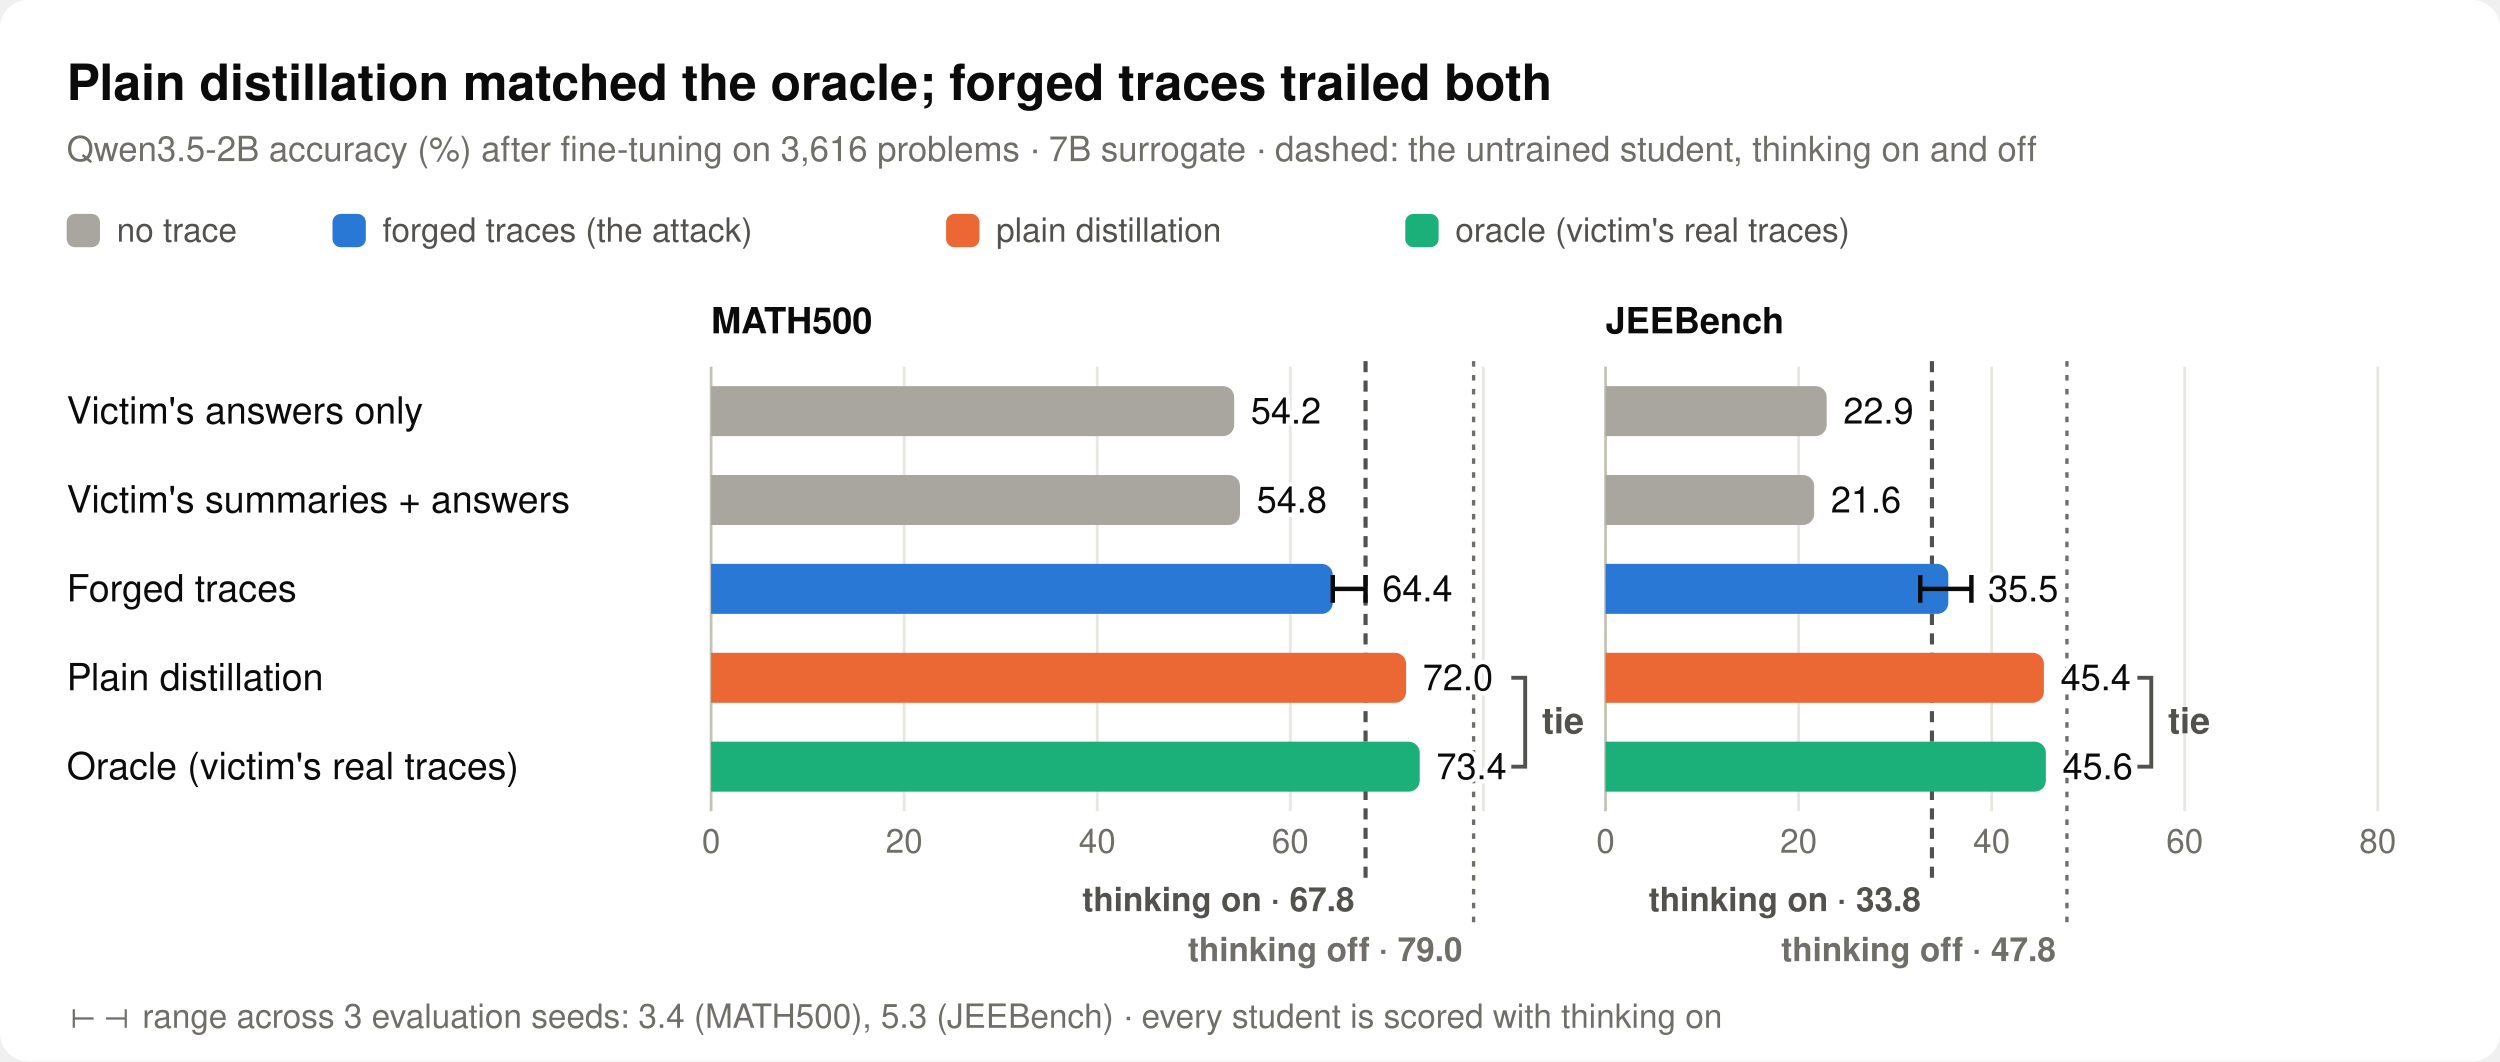
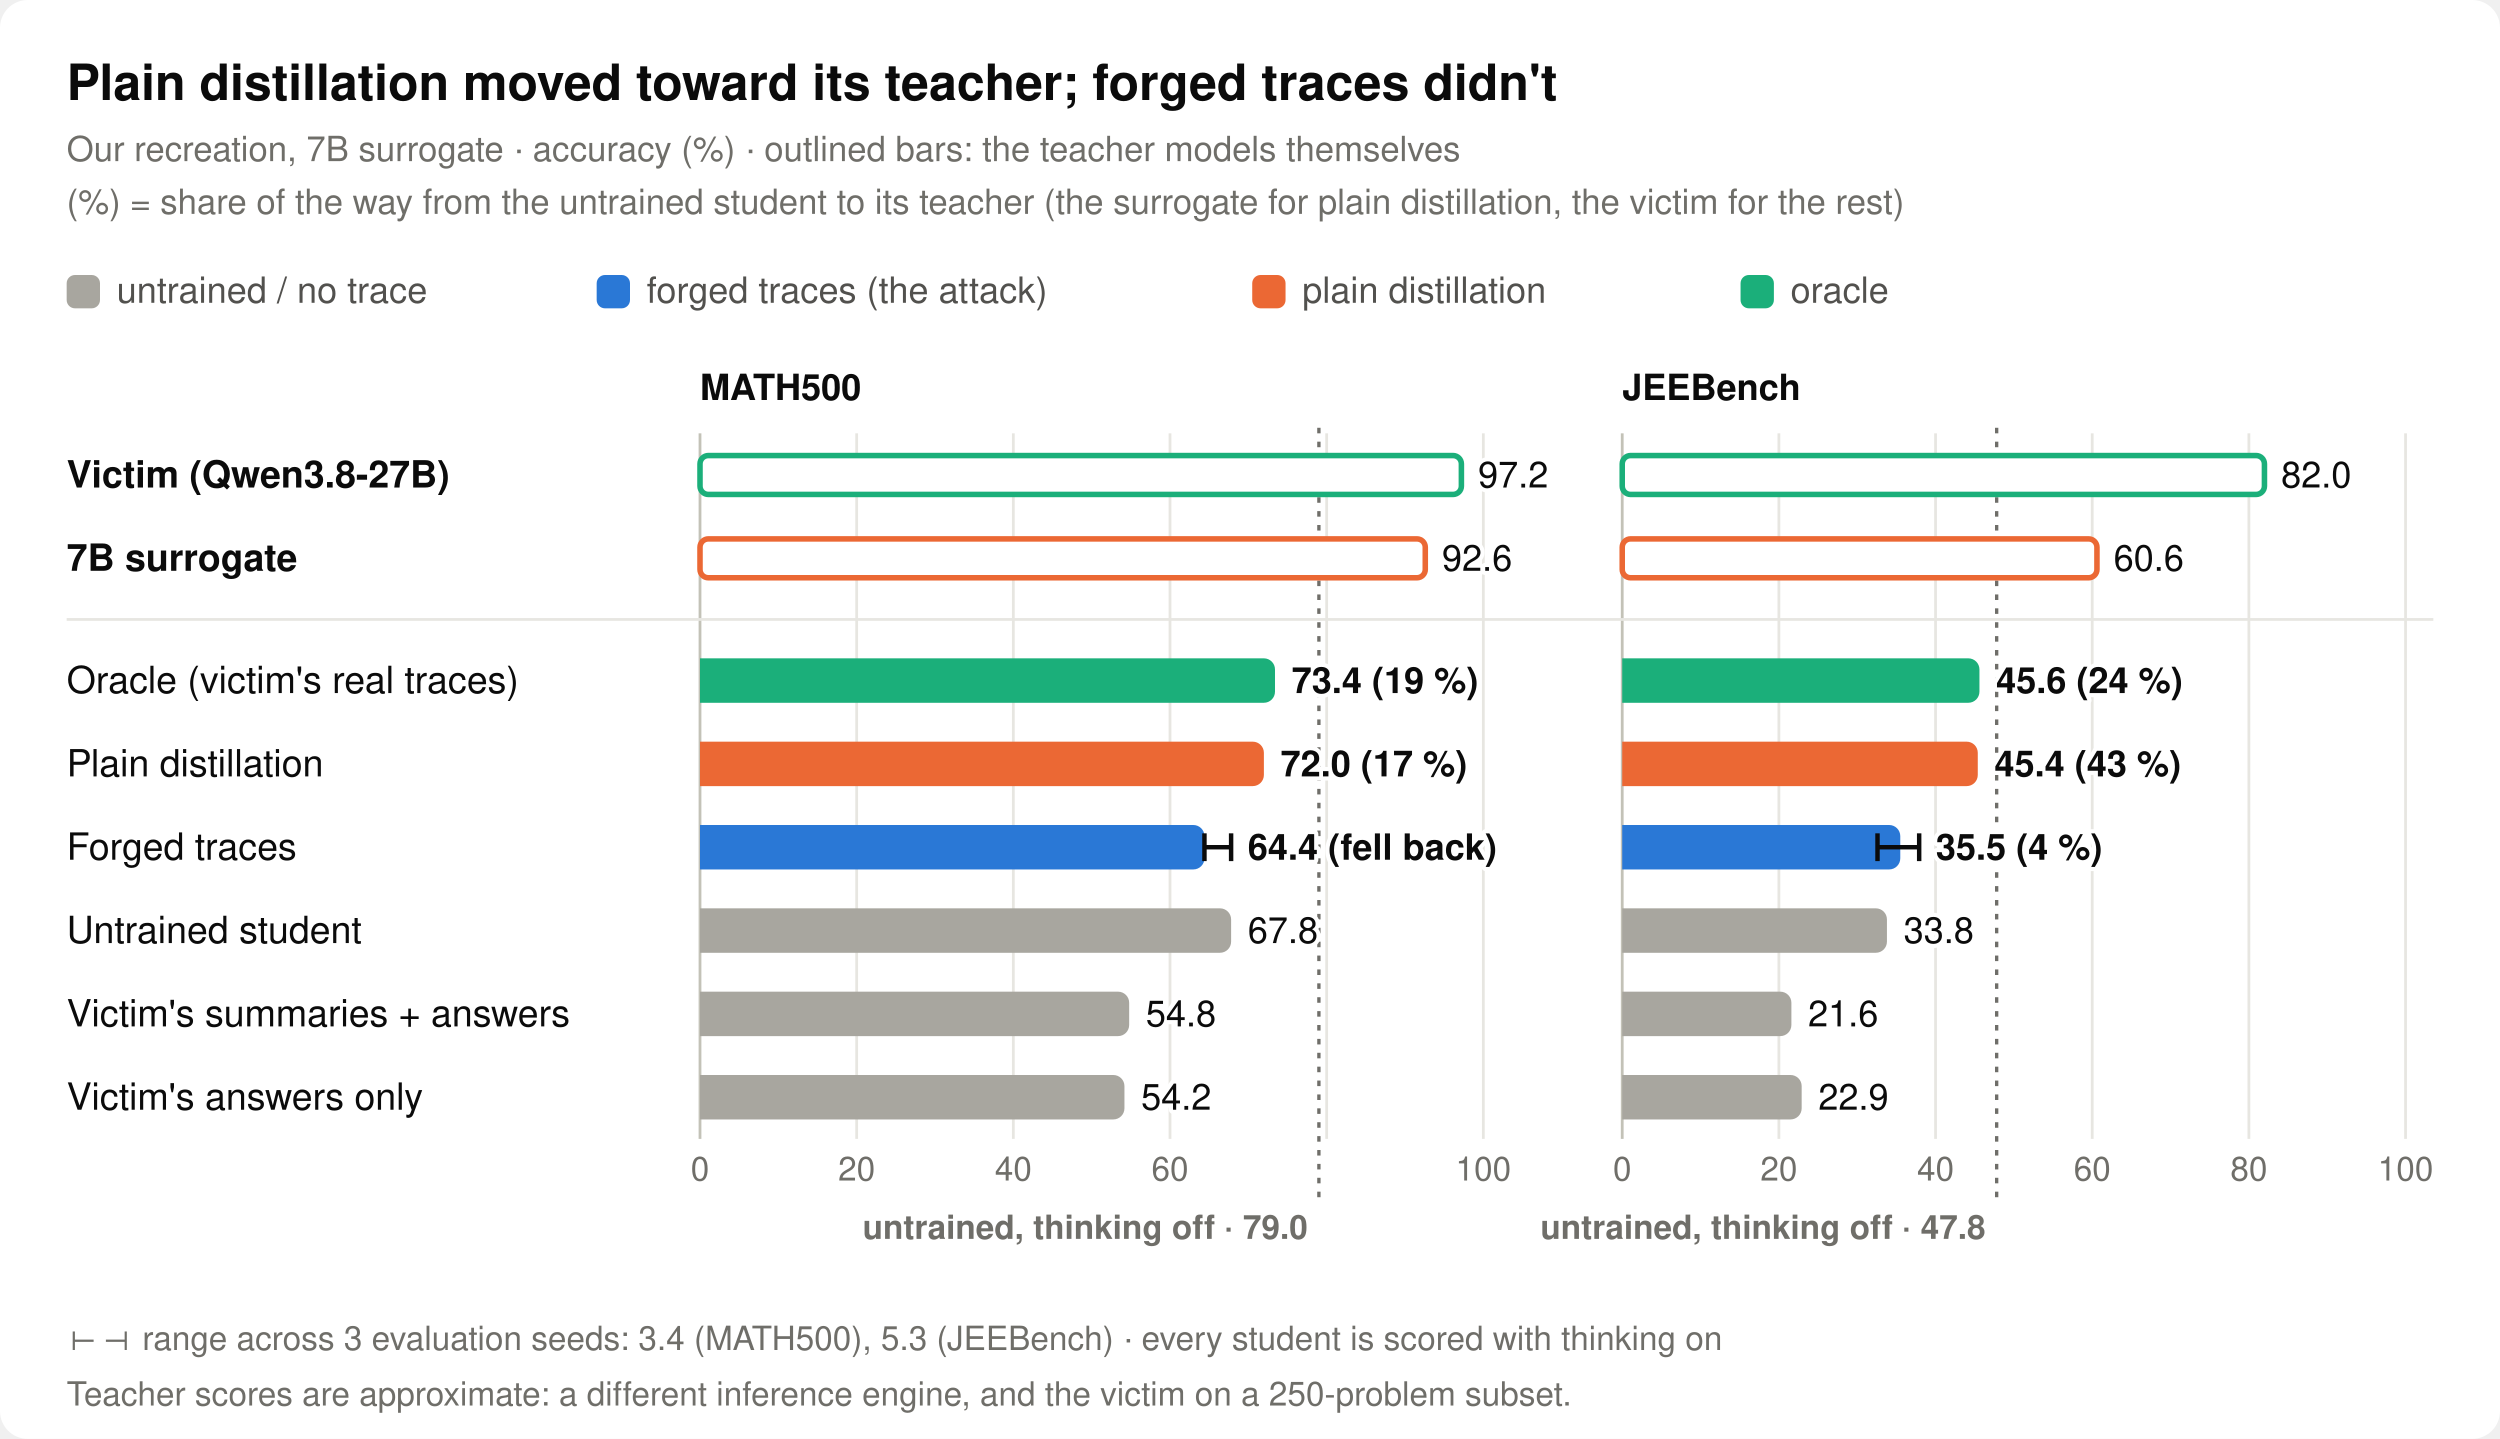
- <svg xmlns="http://www.w3.org/2000/svg" width="900" height="382" viewBox="0 0 900 382" role="img" aria-label="Student accuracy by training condition">
-   <rect x="0.0" y="0.0" width="900.0" height="382.0" rx="10" fill="#ffffff" />
-   <text x="24.0" y="36.0" font-family="system-ui, -apple-system, &quot;Segoe UI&quot;, Helvetica, Arial, sans-serif" font-size="18" fill="#0b0b0b" text-anchor="start" font-weight="700" style="">Plain distillation matched the oracle; forged traces trailed both</text>
-   <text x="24.0" y="58.0" font-family="system-ui, -apple-system, &quot;Segoe UI&quot;, Helvetica, Arial, sans-serif" font-size="12.5" fill="#6f6e69" text-anchor="start" font-weight="normal" style="">Qwen3.5-2B accuracy (%) after fine-tuning on 3,616 problems · 7B surrogate · dashed: the untrained student, thinking on and off</text>
-   <rect x="24.0" y="77.0" width="12.0" height="12.0" rx="3" fill="#a8a69f" />
-   <text x="42.0" y="87.0" font-family="system-ui, -apple-system, &quot;Segoe UI&quot;, Helvetica, Arial, sans-serif" font-size="12" fill="#52514e" text-anchor="start" font-weight="normal" style="">no trace</text>
-   <rect x="119.7" y="77.0" width="12.0" height="12.0" rx="3" fill="#2a78d6" />
-   <text x="137.7" y="87.0" font-family="system-ui, -apple-system, &quot;Segoe UI&quot;, Helvetica, Arial, sans-serif" font-size="12" fill="#52514e" text-anchor="start" font-weight="normal" style="">forged traces (the attack)</text>
-   <rect x="340.6" y="77.0" width="12.0" height="12.0" rx="3" fill="#eb6834" />
-   <text x="358.6" y="87.0" font-family="system-ui, -apple-system, &quot;Segoe UI&quot;, Helvetica, Arial, sans-serif" font-size="12" fill="#52514e" text-anchor="start" font-weight="normal" style="">plain distillation</text>
-   <rect x="505.9" y="77.0" width="12.0" height="12.0" rx="3" fill="#1baf7a" />
-   <text x="523.9" y="87.0" font-family="system-ui, -apple-system, &quot;Segoe UI&quot;, Helvetica, Arial, sans-serif" font-size="12" fill="#52514e" text-anchor="start" font-weight="normal" style="">oracle (victim's real traces)</text>
-   <text x="256.0" y="120.0" font-family="system-ui, -apple-system, &quot;Segoe UI&quot;, Helvetica, Arial, sans-serif" font-size="13" fill="#0b0b0b" text-anchor="start" font-weight="700" style="">MATH500</text>
-   <line x1="256.0" y1="132.0" x2="256.0" y2="292.0" stroke="#c3c2b7" stroke-width="1.0" />
-   <text x="256.0" y="307.0" font-family="system-ui, -apple-system, &quot;Segoe UI&quot;, Helvetica, Arial, sans-serif" font-size="12" fill="#6f6e69" text-anchor="middle" font-weight="normal" style="font-variant-numeric: tabular-nums;">0</text>
-   <line x1="325.5" y1="132.0" x2="325.5" y2="292.0" stroke="#e7e6e1" stroke-width="1.0" />
-   <text x="325.5" y="307.0" font-family="system-ui, -apple-system, &quot;Segoe UI&quot;, Helvetica, Arial, sans-serif" font-size="12" fill="#6f6e69" text-anchor="middle" font-weight="normal" style="font-variant-numeric: tabular-nums;">20</text>
-   <line x1="395.0" y1="132.0" x2="395.0" y2="292.0" stroke="#e7e6e1" stroke-width="1.0" />
-   <text x="395.0" y="307.0" font-family="system-ui, -apple-system, &quot;Segoe UI&quot;, Helvetica, Arial, sans-serif" font-size="12" fill="#6f6e69" text-anchor="middle" font-weight="normal" style="font-variant-numeric: tabular-nums;">40</text>
-   <line x1="464.5" y1="132.0" x2="464.5" y2="292.0" stroke="#e7e6e1" stroke-width="1.0" />
-   <text x="464.5" y="307.0" font-family="system-ui, -apple-system, &quot;Segoe UI&quot;, Helvetica, Arial, sans-serif" font-size="12" fill="#6f6e69" text-anchor="middle" font-weight="normal" style="font-variant-numeric: tabular-nums;">60</text>
-   <line x1="534.0" y1="132.0" x2="534.0" y2="292.0" stroke="#e7e6e1" stroke-width="1.0" />
-   <line x1="491.6" y1="130.0" x2="491.6" y2="316.0" stroke="#52514e" stroke-width="1.5" stroke-dasharray="4 3" />
-   <text x="487.6" y="328.0" font-family="system-ui, -apple-system, &quot;Segoe UI&quot;, Helvetica, Arial, sans-serif" font-size="12" fill="#52514e" text-anchor="end" font-weight="600" style="" paint-order="stroke" stroke="#ffffff" stroke-width="3" stroke-linejoin="round">thinking on · 67.8</text>
-   <line x1="530.5" y1="130.0" x2="530.5" y2="332.0" stroke="#6f6e69" stroke-width="1.2" stroke-dasharray="2 3" />
-   <text x="526.5" y="346.0" font-family="system-ui, -apple-system, &quot;Segoe UI&quot;, Helvetica, Arial, sans-serif" font-size="12" fill="#6f6e69" text-anchor="end" font-weight="600" style="" paint-order="stroke" stroke="#ffffff" stroke-width="3" stroke-linejoin="round">thinking off · 79.0</text>
-   <path d="M256.0,139.0 H440.3 a4,4 0 0 1 4,4 V153.0 a4,4 0 0 1 -4,4 H256.0 Z" fill="#a8a69f" />
-   <path d="M256.0,171.0 H442.4 a4,4 0 0 1 4,4 V185.0 a4,4 0 0 1 -4,4 H256.0 Z" fill="#a8a69f" />
-   <path d="M256.0,203.0 H475.8 a4,4 0 0 1 4,4 V217.0 a4,4 0 0 1 -4,4 H256.0 Z" fill="#2a78d6" />
-   <path d="M256.0,235.0 H502.2 a4,4 0 0 1 4,4 V249.0 a4,4 0 0 1 -4,4 H256.0 Z" fill="#eb6834" />
-   <path d="M256.0,267.0 H507.1 a4,4 0 0 1 4,4 V281.0 a4,4 0 0 1 -4,4 H256.0 Z" fill="#1baf7a" />
-   <path d="M544.065,244.0 H549.065 V276.0 H544.065" fill="none" stroke="#52514e" stroke-width="1.4" />
-   <text x="555.1" y="264.0" font-family="system-ui, -apple-system, &quot;Segoe UI&quot;, Helvetica, Arial, sans-serif" font-size="13" fill="#52514e" text-anchor="start" font-weight="700" style="">tie</text>
-   <text x="450.3" y="152.5" font-family="system-ui, -apple-system, &quot;Segoe UI&quot;, Helvetica, Arial, sans-serif" font-size="13" fill="#0b0b0b" text-anchor="start" font-weight="normal" style="font-variant-numeric: tabular-nums;" paint-order="stroke" stroke="#ffffff" stroke-width="3" stroke-linejoin="round">54.2</text>
-   <text x="452.4" y="184.5" font-family="system-ui, -apple-system, &quot;Segoe UI&quot;, Helvetica, Arial, sans-serif" font-size="13" fill="#0b0b0b" text-anchor="start" font-weight="normal" style="font-variant-numeric: tabular-nums;" paint-order="stroke" stroke="#ffffff" stroke-width="3" stroke-linejoin="round">54.8</text>
-   <line x1="479.8" y1="212.0" x2="491.6" y2="212.0" stroke="#0b0b0b" stroke-width="1.6" />
-   <line x1="479.8" y1="207.0" x2="479.8" y2="217.0" stroke="#0b0b0b" stroke-width="1.6" />
-   <line x1="491.6" y1="207.0" x2="491.6" y2="217.0" stroke="#0b0b0b" stroke-width="1.6" />
-   <text x="497.6" y="216.5" font-family="system-ui, -apple-system, &quot;Segoe UI&quot;, Helvetica, Arial, sans-serif" font-size="13" fill="#0b0b0b" text-anchor="start" font-weight="normal" style="font-variant-numeric: tabular-nums;" paint-order="stroke" stroke="#ffffff" stroke-width="3" stroke-linejoin="round">64.4</text>
-   <text x="512.2" y="248.5" font-family="system-ui, -apple-system, &quot;Segoe UI&quot;, Helvetica, Arial, sans-serif" font-size="13" fill="#0b0b0b" text-anchor="start" font-weight="normal" style="font-variant-numeric: tabular-nums;" paint-order="stroke" stroke="#ffffff" stroke-width="3" stroke-linejoin="round">72.0</text>
-   <text x="517.1" y="280.5" font-family="system-ui, -apple-system, &quot;Segoe UI&quot;, Helvetica, Arial, sans-serif" font-size="13" fill="#0b0b0b" text-anchor="start" font-weight="normal" style="font-variant-numeric: tabular-nums;" paint-order="stroke" stroke="#ffffff" stroke-width="3" stroke-linejoin="round">73.4</text>
-   <text x="578.0" y="120.0" font-family="system-ui, -apple-system, &quot;Segoe UI&quot;, Helvetica, Arial, sans-serif" font-size="13" fill="#0b0b0b" text-anchor="start" font-weight="700" style="">JEEBench</text>
-   <line x1="578.0" y1="132.0" x2="578.0" y2="292.0" stroke="#c3c2b7" stroke-width="1.0" />
-   <text x="578.0" y="307.0" font-family="system-ui, -apple-system, &quot;Segoe UI&quot;, Helvetica, Arial, sans-serif" font-size="12" fill="#6f6e69" text-anchor="middle" font-weight="normal" style="font-variant-numeric: tabular-nums;">0</text>
-   <line x1="647.5" y1="132.0" x2="647.5" y2="292.0" stroke="#e7e6e1" stroke-width="1.0" />
-   <text x="647.5" y="307.0" font-family="system-ui, -apple-system, &quot;Segoe UI&quot;, Helvetica, Arial, sans-serif" font-size="12" fill="#6f6e69" text-anchor="middle" font-weight="normal" style="font-variant-numeric: tabular-nums;">20</text>
-   <line x1="717.0" y1="132.0" x2="717.0" y2="292.0" stroke="#e7e6e1" stroke-width="1.0" />
-   <text x="717.0" y="307.0" font-family="system-ui, -apple-system, &quot;Segoe UI&quot;, Helvetica, Arial, sans-serif" font-size="12" fill="#6f6e69" text-anchor="middle" font-weight="normal" style="font-variant-numeric: tabular-nums;">40</text>
-   <line x1="786.5" y1="132.0" x2="786.5" y2="292.0" stroke="#e7e6e1" stroke-width="1.0" />
-   <text x="786.5" y="307.0" font-family="system-ui, -apple-system, &quot;Segoe UI&quot;, Helvetica, Arial, sans-serif" font-size="12" fill="#6f6e69" text-anchor="middle" font-weight="normal" style="font-variant-numeric: tabular-nums;">60</text>
-   <line x1="856.0" y1="132.0" x2="856.0" y2="292.0" stroke="#e7e6e1" stroke-width="1.0" />
-   <text x="856.0" y="307.0" font-family="system-ui, -apple-system, &quot;Segoe UI&quot;, Helvetica, Arial, sans-serif" font-size="12" fill="#6f6e69" text-anchor="middle" font-weight="normal" style="font-variant-numeric: tabular-nums;">80</text>
-   <line x1="695.5" y1="130.0" x2="695.5" y2="316.0" stroke="#52514e" stroke-width="1.5" stroke-dasharray="4 3" />
-   <text x="691.5" y="328.0" font-family="system-ui, -apple-system, &quot;Segoe UI&quot;, Helvetica, Arial, sans-serif" font-size="12" fill="#52514e" text-anchor="end" font-weight="600" style="" paint-order="stroke" stroke="#ffffff" stroke-width="3" stroke-linejoin="round">thinking on · 33.8</text>
-   <line x1="744.1" y1="130.0" x2="744.1" y2="332.0" stroke="#6f6e69" stroke-width="1.2" stroke-dasharray="2 3" />
-   <text x="740.1" y="346.0" font-family="system-ui, -apple-system, &quot;Segoe UI&quot;, Helvetica, Arial, sans-serif" font-size="12" fill="#6f6e69" text-anchor="end" font-weight="600" style="" paint-order="stroke" stroke="#ffffff" stroke-width="3" stroke-linejoin="round">thinking off · 47.8</text>
-   <path d="M578.0,139.0 H653.6 a4,4 0 0 1 4,4 V153.0 a4,4 0 0 1 -4,4 H578.0 Z" fill="#a8a69f" />
-   <path d="M578.0,171.0 H649.1 a4,4 0 0 1 4,4 V185.0 a4,4 0 0 1 -4,4 H578.0 Z" fill="#a8a69f" />
-   <path d="M578.0,203.0 H697.4 a4,4 0 0 1 4,4 V217.0 a4,4 0 0 1 -4,4 H578.0 Z" fill="#2a78d6" />
-   <path d="M578.0,235.0 H731.8 a4,4 0 0 1 4,4 V249.0 a4,4 0 0 1 -4,4 H578.0 Z" fill="#eb6834" />
-   <path d="M578.0,267.0 H732.5 a4,4 0 0 1 4,4 V281.0 a4,4 0 0 1 -4,4 H578.0 Z" fill="#1baf7a" />
-   <path d="M769.46,244.0 H774.46 V276.0 H769.46" fill="none" stroke="#52514e" stroke-width="1.4" />
-   <text x="780.5" y="264.0" font-family="system-ui, -apple-system, &quot;Segoe UI&quot;, Helvetica, Arial, sans-serif" font-size="13" fill="#52514e" text-anchor="start" font-weight="700" style="">tie</text>
-   <text x="663.6" y="152.5" font-family="system-ui, -apple-system, &quot;Segoe UI&quot;, Helvetica, Arial, sans-serif" font-size="13" fill="#0b0b0b" text-anchor="start" font-weight="normal" style="font-variant-numeric: tabular-nums;" paint-order="stroke" stroke="#ffffff" stroke-width="3" stroke-linejoin="round">22.9</text>
-   <text x="659.1" y="184.5" font-family="system-ui, -apple-system, &quot;Segoe UI&quot;, Helvetica, Arial, sans-serif" font-size="13" fill="#0b0b0b" text-anchor="start" font-weight="normal" style="font-variant-numeric: tabular-nums;" paint-order="stroke" stroke="#ffffff" stroke-width="3" stroke-linejoin="round">21.6</text>
-   <line x1="691.3" y1="212.0" x2="709.7" y2="212.0" stroke="#0b0b0b" stroke-width="1.6" />
-   <line x1="691.3" y1="207.0" x2="691.3" y2="217.0" stroke="#0b0b0b" stroke-width="1.6" />
-   <line x1="709.7" y1="207.0" x2="709.7" y2="217.0" stroke="#0b0b0b" stroke-width="1.6" />
-   <text x="715.7" y="216.5" font-family="system-ui, -apple-system, &quot;Segoe UI&quot;, Helvetica, Arial, sans-serif" font-size="13" fill="#0b0b0b" text-anchor="start" font-weight="normal" style="font-variant-numeric: tabular-nums;" paint-order="stroke" stroke="#ffffff" stroke-width="3" stroke-linejoin="round">35.5</text>
-   <text x="741.8" y="248.5" font-family="system-ui, -apple-system, &quot;Segoe UI&quot;, Helvetica, Arial, sans-serif" font-size="13" fill="#0b0b0b" text-anchor="start" font-weight="normal" style="font-variant-numeric: tabular-nums;" paint-order="stroke" stroke="#ffffff" stroke-width="3" stroke-linejoin="round">45.4</text>
-   <text x="742.5" y="280.5" font-family="system-ui, -apple-system, &quot;Segoe UI&quot;, Helvetica, Arial, sans-serif" font-size="13" fill="#0b0b0b" text-anchor="start" font-weight="normal" style="font-variant-numeric: tabular-nums;" paint-order="stroke" stroke="#ffffff" stroke-width="3" stroke-linejoin="round">45.6</text>
-   <text x="24.0" y="152.5" font-family="system-ui, -apple-system, &quot;Segoe UI&quot;, Helvetica, Arial, sans-serif" font-size="13.5" fill="#0b0b0b" text-anchor="start" font-weight="normal" style="">Victim's answers only</text>
-   <text x="24.0" y="184.5" font-family="system-ui, -apple-system, &quot;Segoe UI&quot;, Helvetica, Arial, sans-serif" font-size="13.5" fill="#0b0b0b" text-anchor="start" font-weight="normal" style="">Victim's summaries + answers</text>
-   <text x="24.0" y="216.5" font-family="system-ui, -apple-system, &quot;Segoe UI&quot;, Helvetica, Arial, sans-serif" font-size="13.5" fill="#0b0b0b" text-anchor="start" font-weight="normal" style="">Forged traces</text>
-   <text x="24.0" y="248.5" font-family="system-ui, -apple-system, &quot;Segoe UI&quot;, Helvetica, Arial, sans-serif" font-size="13.5" fill="#0b0b0b" text-anchor="start" font-weight="normal" style="">Plain distillation</text>
-   <text x="24.0" y="280.5" font-family="system-ui, -apple-system, &quot;Segoe UI&quot;, Helvetica, Arial, sans-serif" font-size="13.5" fill="#0b0b0b" text-anchor="start" font-weight="normal" style="">Oracle (victim's real traces)</text>
-   <text x="24.0" y="370.0" font-family="system-ui, -apple-system, &quot;Segoe UI&quot;, Helvetica, Arial, sans-serif" font-size="12" fill="#6f6e69" text-anchor="start" font-weight="normal" style="">⊢⊣ range across 3 evaluation seeds: 3.4 (MATH500), 5.3 (JEEBench) · every student is scored with thinking on</text>
+ <svg xmlns="http://www.w3.org/2000/svg" width="900" height="518" viewBox="0 0 900 518" role="img" aria-label="Students and teacher models on one scale, our recreation">
+   <rect x="0.0" y="0.0" width="900.0" height="518.0" rx="10" fill="#ffffff" />
+   <text x="24.0" y="36.0" font-family="system-ui, -apple-system, &quot;Segoe UI&quot;, Helvetica, Arial, sans-serif" font-size="18" fill="#0b0b0b" text-anchor="start" font-weight="700" style="">Plain distillation moved toward its teacher; forged traces didn't</text>
+   <text x="24.0" y="58.0" font-family="system-ui, -apple-system, &quot;Segoe UI&quot;, Helvetica, Arial, sans-serif" font-size="12.5" fill="#6f6e69" text-anchor="start" font-weight="normal" style="">Our recreation, 7B surrogate · accuracy (%) · outlined bars: the teacher models themselves</text>
+   <text x="24.0" y="77.0" font-family="system-ui, -apple-system, &quot;Segoe UI&quot;, Helvetica, Arial, sans-serif" font-size="12.5" fill="#6f6e69" text-anchor="start" font-weight="normal" style="">(%) = share of the way from the untrained student to its teacher (the surrogate for plain distillation, the victim for the rest)</text>
+   <rect x="24.0" y="99.0" width="12.0" height="12.0" rx="3" fill="#a8a69f" />
+   <text x="42.0" y="109.0" font-family="system-ui, -apple-system, &quot;Segoe UI&quot;, Helvetica, Arial, sans-serif" font-size="13" fill="#52514e" text-anchor="start" font-weight="normal" style="">untrained / no trace</text>
+   <rect x="214.8" y="99.0" width="12.0" height="12.0" rx="3" fill="#2a78d6" />
+   <text x="232.8" y="109.0" font-family="system-ui, -apple-system, &quot;Segoe UI&quot;, Helvetica, Arial, sans-serif" font-size="13" fill="#52514e" text-anchor="start" font-weight="normal" style="">forged traces (the attack)</text>
+   <rect x="450.8" y="99.0" width="12.0" height="12.0" rx="3" fill="#eb6834" />
+   <text x="468.8" y="109.0" font-family="system-ui, -apple-system, &quot;Segoe UI&quot;, Helvetica, Arial, sans-serif" font-size="13" fill="#52514e" text-anchor="start" font-weight="normal" style="">plain distillation</text>
+   <rect x="626.6" y="99.0" width="12.0" height="12.0" rx="3" fill="#1baf7a" />
+   <text x="644.6" y="109.0" font-family="system-ui, -apple-system, &quot;Segoe UI&quot;, Helvetica, Arial, sans-serif" font-size="13" fill="#52514e" text-anchor="start" font-weight="normal" style="">oracle</text>
+   <text x="252.0" y="144.0" font-family="system-ui, -apple-system, &quot;Segoe UI&quot;, Helvetica, Arial, sans-serif" font-size="13" fill="#0b0b0b" text-anchor="start" font-weight="700" style="">MATH500</text>
+   <line x1="252.0" y1="156.0" x2="252.0" y2="410.0" stroke="#c3c2b7" stroke-width="1.0" />
+   <text x="252.0" y="425.0" font-family="system-ui, -apple-system, &quot;Segoe UI&quot;, Helvetica, Arial, sans-serif" font-size="12" fill="#6f6e69" text-anchor="middle" font-weight="normal" style="font-variant-numeric: tabular-nums;">0</text>
+   <line x1="308.4" y1="156.0" x2="308.4" y2="410.0" stroke="#e7e6e1" stroke-width="1.0" />
+   <text x="308.4" y="425.0" font-family="system-ui, -apple-system, &quot;Segoe UI&quot;, Helvetica, Arial, sans-serif" font-size="12" fill="#6f6e69" text-anchor="middle" font-weight="normal" style="font-variant-numeric: tabular-nums;">20</text>
+   <line x1="364.8" y1="156.0" x2="364.8" y2="410.0" stroke="#e7e6e1" stroke-width="1.0" />
+   <text x="364.8" y="425.0" font-family="system-ui, -apple-system, &quot;Segoe UI&quot;, Helvetica, Arial, sans-serif" font-size="12" fill="#6f6e69" text-anchor="middle" font-weight="normal" style="font-variant-numeric: tabular-nums;">40</text>
+   <line x1="421.2" y1="156.0" x2="421.2" y2="410.0" stroke="#e7e6e1" stroke-width="1.0" />
+   <text x="421.2" y="425.0" font-family="system-ui, -apple-system, &quot;Segoe UI&quot;, Helvetica, Arial, sans-serif" font-size="12" fill="#6f6e69" text-anchor="middle" font-weight="normal" style="font-variant-numeric: tabular-nums;">60</text>
+   <line x1="477.6" y1="156.0" x2="477.6" y2="410.0" stroke="#e7e6e1" stroke-width="1.0" />
+   <line x1="534.0" y1="156.0" x2="534.0" y2="410.0" stroke="#e7e6e1" stroke-width="1.0" />
+   <text x="534.0" y="425.0" font-family="system-ui, -apple-system, &quot;Segoe UI&quot;, Helvetica, Arial, sans-serif" font-size="12" fill="#6f6e69" text-anchor="middle" font-weight="normal" style="font-variant-numeric: tabular-nums;">100</text>
+   <line x1="474.8" y1="154.0" x2="474.8" y2="434.0" stroke="#6f6e69" stroke-width="1.2" stroke-dasharray="2 3" />
+   <text x="470.8" y="446.0" font-family="system-ui, -apple-system, &quot;Segoe UI&quot;, Helvetica, Arial, sans-serif" font-size="12" fill="#6f6e69" text-anchor="end" font-weight="600" style="" paint-order="stroke" stroke="#ffffff" stroke-width="3" stroke-linejoin="round">untrained, thinking off · 79.0</text>
+   <rect x="252.0" y="164.0" width="274.1" height="14.0" rx="3" fill="#ffffff" stroke="#1baf7a" stroke-width="2" />
+   <text x="532.1" y="175.5" font-family="system-ui, -apple-system, &quot;Segoe UI&quot;, Helvetica, Arial, sans-serif" font-size="13" fill="#0b0b0b" text-anchor="start" font-weight="400" style="font-variant-numeric: tabular-nums;" paint-order="stroke" stroke="#ffffff" stroke-width="3" stroke-linejoin="round">97.2</text>
+   <rect x="252.0" y="194.0" width="261.1" height="14.0" rx="3" fill="#ffffff" stroke="#eb6834" stroke-width="2" />
+   <text x="519.1" y="205.5" font-family="system-ui, -apple-system, &quot;Segoe UI&quot;, Helvetica, Arial, sans-serif" font-size="13" fill="#0b0b0b" text-anchor="start" font-weight="400" style="font-variant-numeric: tabular-nums;" paint-order="stroke" stroke="#ffffff" stroke-width="3" stroke-linejoin="round">92.6</text>
+   <path d="M252.0,237.0 H455.0 a4,4 0 0 1 4,4 V249.0 a4,4 0 0 1 -4,4 H252.0 Z" fill="#1baf7a" />
+   <text x="465.0" y="249.5" font-family="system-ui, -apple-system, &quot;Segoe UI&quot;, Helvetica, Arial, sans-serif" font-size="13" fill="#0b0b0b" text-anchor="start" font-weight="600" style="font-variant-numeric: tabular-nums;" paint-order="stroke" stroke="#ffffff" stroke-width="3" stroke-linejoin="round">73.4 (19 %)</text>
+   <path d="M252.0,267.0 H451.0 a4,4 0 0 1 4,4 V279.0 a4,4 0 0 1 -4,4 H252.0 Z" fill="#eb6834" />
+   <text x="461.0" y="279.5" font-family="system-ui, -apple-system, &quot;Segoe UI&quot;, Helvetica, Arial, sans-serif" font-size="13" fill="#0b0b0b" text-anchor="start" font-weight="600" style="font-variant-numeric: tabular-nums;" paint-order="stroke" stroke="#ffffff" stroke-width="3" stroke-linejoin="round">72.0 (17 %)</text>
+   <path d="M252.0,297.0 H429.6 a4,4 0 0 1 4,4 V309.0 a4,4 0 0 1 -4,4 H252.0 Z" fill="#2a78d6" />
+   <line x1="433.6" y1="305.0" x2="443.2" y2="305.0" stroke="#0b0b0b" stroke-width="1.6" />
+   <line x1="433.6" y1="300.0" x2="433.6" y2="310.0" stroke="#0b0b0b" stroke-width="1.6" />
+   <line x1="443.2" y1="300.0" x2="443.2" y2="310.0" stroke="#0b0b0b" stroke-width="1.6" />
+   <text x="449.2" y="309.5" font-family="system-ui, -apple-system, &quot;Segoe UI&quot;, Helvetica, Arial, sans-serif" font-size="13" fill="#0b0b0b" text-anchor="start" font-weight="600" style="font-variant-numeric: tabular-nums;" paint-order="stroke" stroke="#ffffff" stroke-width="3" stroke-linejoin="round">64.4 (fell back)</text>
+   <path d="M252.0,327.0 H439.2 a4,4 0 0 1 4,4 V339.0 a4,4 0 0 1 -4,4 H252.0 Z" fill="#a8a69f" />
+   <text x="449.2" y="339.5" font-family="system-ui, -apple-system, &quot;Segoe UI&quot;, Helvetica, Arial, sans-serif" font-size="13" fill="#0b0b0b" text-anchor="start" font-weight="400" style="font-variant-numeric: tabular-nums;" paint-order="stroke" stroke="#ffffff" stroke-width="3" stroke-linejoin="round">67.8</text>
+   <path d="M252.0,357.0 H402.5 a4,4 0 0 1 4,4 V369.0 a4,4 0 0 1 -4,4 H252.0 Z" fill="#a8a69f" />
+   <text x="412.5" y="369.5" font-family="system-ui, -apple-system, &quot;Segoe UI&quot;, Helvetica, Arial, sans-serif" font-size="13" fill="#0b0b0b" text-anchor="start" font-weight="400" style="font-variant-numeric: tabular-nums;" paint-order="stroke" stroke="#ffffff" stroke-width="3" stroke-linejoin="round">54.8</text>
+   <path d="M252.0,387.0 H400.8 a4,4 0 0 1 4,4 V399.0 a4,4 0 0 1 -4,4 H252.0 Z" fill="#a8a69f" />
+   <text x="410.8" y="399.5" font-family="system-ui, -apple-system, &quot;Segoe UI&quot;, Helvetica, Arial, sans-serif" font-size="13" fill="#0b0b0b" text-anchor="start" font-weight="400" style="font-variant-numeric: tabular-nums;" paint-order="stroke" stroke="#ffffff" stroke-width="3" stroke-linejoin="round">54.2</text>
+   <text x="584.0" y="144.0" font-family="system-ui, -apple-system, &quot;Segoe UI&quot;, Helvetica, Arial, sans-serif" font-size="13" fill="#0b0b0b" text-anchor="start" font-weight="700" style="">JEEBench</text>
+   <line x1="584.0" y1="156.0" x2="584.0" y2="410.0" stroke="#c3c2b7" stroke-width="1.0" />
+   <text x="584.0" y="425.0" font-family="system-ui, -apple-system, &quot;Segoe UI&quot;, Helvetica, Arial, sans-serif" font-size="12" fill="#6f6e69" text-anchor="middle" font-weight="normal" style="font-variant-numeric: tabular-nums;">0</text>
+   <line x1="640.4" y1="156.0" x2="640.4" y2="410.0" stroke="#e7e6e1" stroke-width="1.0" />
+   <text x="640.4" y="425.0" font-family="system-ui, -apple-system, &quot;Segoe UI&quot;, Helvetica, Arial, sans-serif" font-size="12" fill="#6f6e69" text-anchor="middle" font-weight="normal" style="font-variant-numeric: tabular-nums;">20</text>
+   <line x1="696.8" y1="156.0" x2="696.8" y2="410.0" stroke="#e7e6e1" stroke-width="1.0" />
+   <text x="696.8" y="425.0" font-family="system-ui, -apple-system, &quot;Segoe UI&quot;, Helvetica, Arial, sans-serif" font-size="12" fill="#6f6e69" text-anchor="middle" font-weight="normal" style="font-variant-numeric: tabular-nums;">40</text>
+   <line x1="753.2" y1="156.0" x2="753.2" y2="410.0" stroke="#e7e6e1" stroke-width="1.0" />
+   <text x="753.2" y="425.0" font-family="system-ui, -apple-system, &quot;Segoe UI&quot;, Helvetica, Arial, sans-serif" font-size="12" fill="#6f6e69" text-anchor="middle" font-weight="normal" style="font-variant-numeric: tabular-nums;">60</text>
+   <line x1="809.6" y1="156.0" x2="809.6" y2="410.0" stroke="#e7e6e1" stroke-width="1.0" />
+   <text x="809.6" y="425.0" font-family="system-ui, -apple-system, &quot;Segoe UI&quot;, Helvetica, Arial, sans-serif" font-size="12" fill="#6f6e69" text-anchor="middle" font-weight="normal" style="font-variant-numeric: tabular-nums;">80</text>
+   <line x1="866.0" y1="156.0" x2="866.0" y2="410.0" stroke="#e7e6e1" stroke-width="1.0" />
+   <text x="866.0" y="425.0" font-family="system-ui, -apple-system, &quot;Segoe UI&quot;, Helvetica, Arial, sans-serif" font-size="12" fill="#6f6e69" text-anchor="middle" font-weight="normal" style="font-variant-numeric: tabular-nums;">100</text>
+   <line x1="718.8" y1="154.0" x2="718.8" y2="434.0" stroke="#6f6e69" stroke-width="1.2" stroke-dasharray="2 3" />
+   <text x="714.8" y="446.0" font-family="system-ui, -apple-system, &quot;Segoe UI&quot;, Helvetica, Arial, sans-serif" font-size="12" fill="#6f6e69" text-anchor="end" font-weight="600" style="" paint-order="stroke" stroke="#ffffff" stroke-width="3" stroke-linejoin="round">untrained, thinking off · 47.8</text>
+   <rect x="584.0" y="164.0" width="231.2" height="14.0" rx="3" fill="#ffffff" stroke="#1baf7a" stroke-width="2" />
+   <text x="821.2" y="175.5" font-family="system-ui, -apple-system, &quot;Segoe UI&quot;, Helvetica, Arial, sans-serif" font-size="13" fill="#0b0b0b" text-anchor="start" font-weight="400" style="font-variant-numeric: tabular-nums;" paint-order="stroke" stroke="#ffffff" stroke-width="3" stroke-linejoin="round">82.0</text>
+   <rect x="584.0" y="194.0" width="170.9" height="14.0" rx="3" fill="#ffffff" stroke="#eb6834" stroke-width="2" />
+   <text x="760.9" y="205.5" font-family="system-ui, -apple-system, &quot;Segoe UI&quot;, Helvetica, Arial, sans-serif" font-size="13" fill="#0b0b0b" text-anchor="start" font-weight="400" style="font-variant-numeric: tabular-nums;" paint-order="stroke" stroke="#ffffff" stroke-width="3" stroke-linejoin="round">60.6</text>
+   <path d="M584.0,237.0 H708.6 a4,4 0 0 1 4,4 V249.0 a4,4 0 0 1 -4,4 H584.0 Z" fill="#1baf7a" />
+   <text x="718.6" y="249.5" font-family="system-ui, -apple-system, &quot;Segoe UI&quot;, Helvetica, Arial, sans-serif" font-size="13" fill="#0b0b0b" text-anchor="start" font-weight="600" style="font-variant-numeric: tabular-nums;" paint-order="stroke" stroke="#ffffff" stroke-width="3" stroke-linejoin="round">45.6 (24 %)</text>
+   <path d="M584.0,267.0 H708.0 a4,4 0 0 1 4,4 V279.0 a4,4 0 0 1 -4,4 H584.0 Z" fill="#eb6834" />
+   <text x="718.0" y="279.5" font-family="system-ui, -apple-system, &quot;Segoe UI&quot;, Helvetica, Arial, sans-serif" font-size="13" fill="#0b0b0b" text-anchor="start" font-weight="600" style="font-variant-numeric: tabular-nums;" paint-order="stroke" stroke="#ffffff" stroke-width="3" stroke-linejoin="round">45.4 (43 %)</text>
+   <path d="M584.0,297.0 H680.1 a4,4 0 0 1 4,4 V309.0 a4,4 0 0 1 -4,4 H584.0 Z" fill="#2a78d6" />
+   <line x1="675.9" y1="305.0" x2="690.9" y2="305.0" stroke="#0b0b0b" stroke-width="1.6" />
+   <line x1="675.9" y1="300.0" x2="675.9" y2="310.0" stroke="#0b0b0b" stroke-width="1.6" />
+   <line x1="690.9" y1="300.0" x2="690.9" y2="310.0" stroke="#0b0b0b" stroke-width="1.6" />
+   <text x="696.9" y="309.5" font-family="system-ui, -apple-system, &quot;Segoe UI&quot;, Helvetica, Arial, sans-serif" font-size="13" fill="#0b0b0b" text-anchor="start" font-weight="600" style="font-variant-numeric: tabular-nums;" paint-order="stroke" stroke="#ffffff" stroke-width="3" stroke-linejoin="round">35.5 (4 %)</text>
+   <path d="M584.0,327.0 H675.3 a4,4 0 0 1 4,4 V339.0 a4,4 0 0 1 -4,4 H584.0 Z" fill="#a8a69f" />
+   <text x="685.3" y="339.5" font-family="system-ui, -apple-system, &quot;Segoe UI&quot;, Helvetica, Arial, sans-serif" font-size="13" fill="#0b0b0b" text-anchor="start" font-weight="400" style="font-variant-numeric: tabular-nums;" paint-order="stroke" stroke="#ffffff" stroke-width="3" stroke-linejoin="round">33.8</text>
+   <path d="M584.0,357.0 H640.9 a4,4 0 0 1 4,4 V369.0 a4,4 0 0 1 -4,4 H584.0 Z" fill="#a8a69f" />
+   <text x="650.9" y="369.5" font-family="system-ui, -apple-system, &quot;Segoe UI&quot;, Helvetica, Arial, sans-serif" font-size="13" fill="#0b0b0b" text-anchor="start" font-weight="400" style="font-variant-numeric: tabular-nums;" paint-order="stroke" stroke="#ffffff" stroke-width="3" stroke-linejoin="round">21.6</text>
+   <path d="M584.0,387.0 H644.6 a4,4 0 0 1 4,4 V399.0 a4,4 0 0 1 -4,4 H584.0 Z" fill="#a8a69f" />
+   <text x="654.6" y="399.5" font-family="system-ui, -apple-system, &quot;Segoe UI&quot;, Helvetica, Arial, sans-serif" font-size="13" fill="#0b0b0b" text-anchor="start" font-weight="400" style="font-variant-numeric: tabular-nums;" paint-order="stroke" stroke="#ffffff" stroke-width="3" stroke-linejoin="round">22.9</text>
+   <text x="24.0" y="175.5" font-family="system-ui, -apple-system, &quot;Segoe UI&quot;, Helvetica, Arial, sans-serif" font-size="13.5" fill="#0b0b0b" text-anchor="start" font-weight="600" style="">Victim (Qwen3.8-27B)</text>
+   <text x="24.0" y="205.5" font-family="system-ui, -apple-system, &quot;Segoe UI&quot;, Helvetica, Arial, sans-serif" font-size="13.5" fill="#0b0b0b" text-anchor="start" font-weight="600" style="">7B surrogate</text>
+   <text x="24.0" y="249.5" font-family="system-ui, -apple-system, &quot;Segoe UI&quot;, Helvetica, Arial, sans-serif" font-size="13.5" fill="#0b0b0b" text-anchor="start" font-weight="400" style="">Oracle (victim's real traces)</text>
+   <text x="24.0" y="279.5" font-family="system-ui, -apple-system, &quot;Segoe UI&quot;, Helvetica, Arial, sans-serif" font-size="13.5" fill="#0b0b0b" text-anchor="start" font-weight="400" style="">Plain distillation</text>
+   <text x="24.0" y="309.5" font-family="system-ui, -apple-system, &quot;Segoe UI&quot;, Helvetica, Arial, sans-serif" font-size="13.5" fill="#0b0b0b" text-anchor="start" font-weight="400" style="">Forged traces</text>
+   <text x="24.0" y="339.5" font-family="system-ui, -apple-system, &quot;Segoe UI&quot;, Helvetica, Arial, sans-serif" font-size="13.5" fill="#0b0b0b" text-anchor="start" font-weight="400" style="">Untrained student</text>
+   <text x="24.0" y="369.5" font-family="system-ui, -apple-system, &quot;Segoe UI&quot;, Helvetica, Arial, sans-serif" font-size="13.5" fill="#0b0b0b" text-anchor="start" font-weight="400" style="">Victim's summaries + answers</text>
+   <text x="24.0" y="399.5" font-family="system-ui, -apple-system, &quot;Segoe UI&quot;, Helvetica, Arial, sans-serif" font-size="13.5" fill="#0b0b0b" text-anchor="start" font-weight="400" style="">Victim's answers only</text>
+   <line x1="24.0" y1="223.0" x2="876.0" y2="223.0" stroke="#e7e6e1" stroke-width="1.0" />
+   <text x="24.0" y="486.0" font-family="system-ui, -apple-system, &quot;Segoe UI&quot;, Helvetica, Arial, sans-serif" font-size="12" fill="#6f6e69" text-anchor="start" font-weight="normal" style="">⊢⊣ range across 3 evaluation seeds: 3.4 (MATH500), 5.3 (JEEBench) · every student is scored with thinking on</text>
+   <text x="24.0" y="506.0" font-family="system-ui, -apple-system, &quot;Segoe UI&quot;, Helvetica, Arial, sans-serif" font-size="12" fill="#6f6e69" text-anchor="start" font-weight="normal" style="">Teacher scores are approximate: a different inference engine, and the victim on a 250-problem subset.</text>
</svg>
